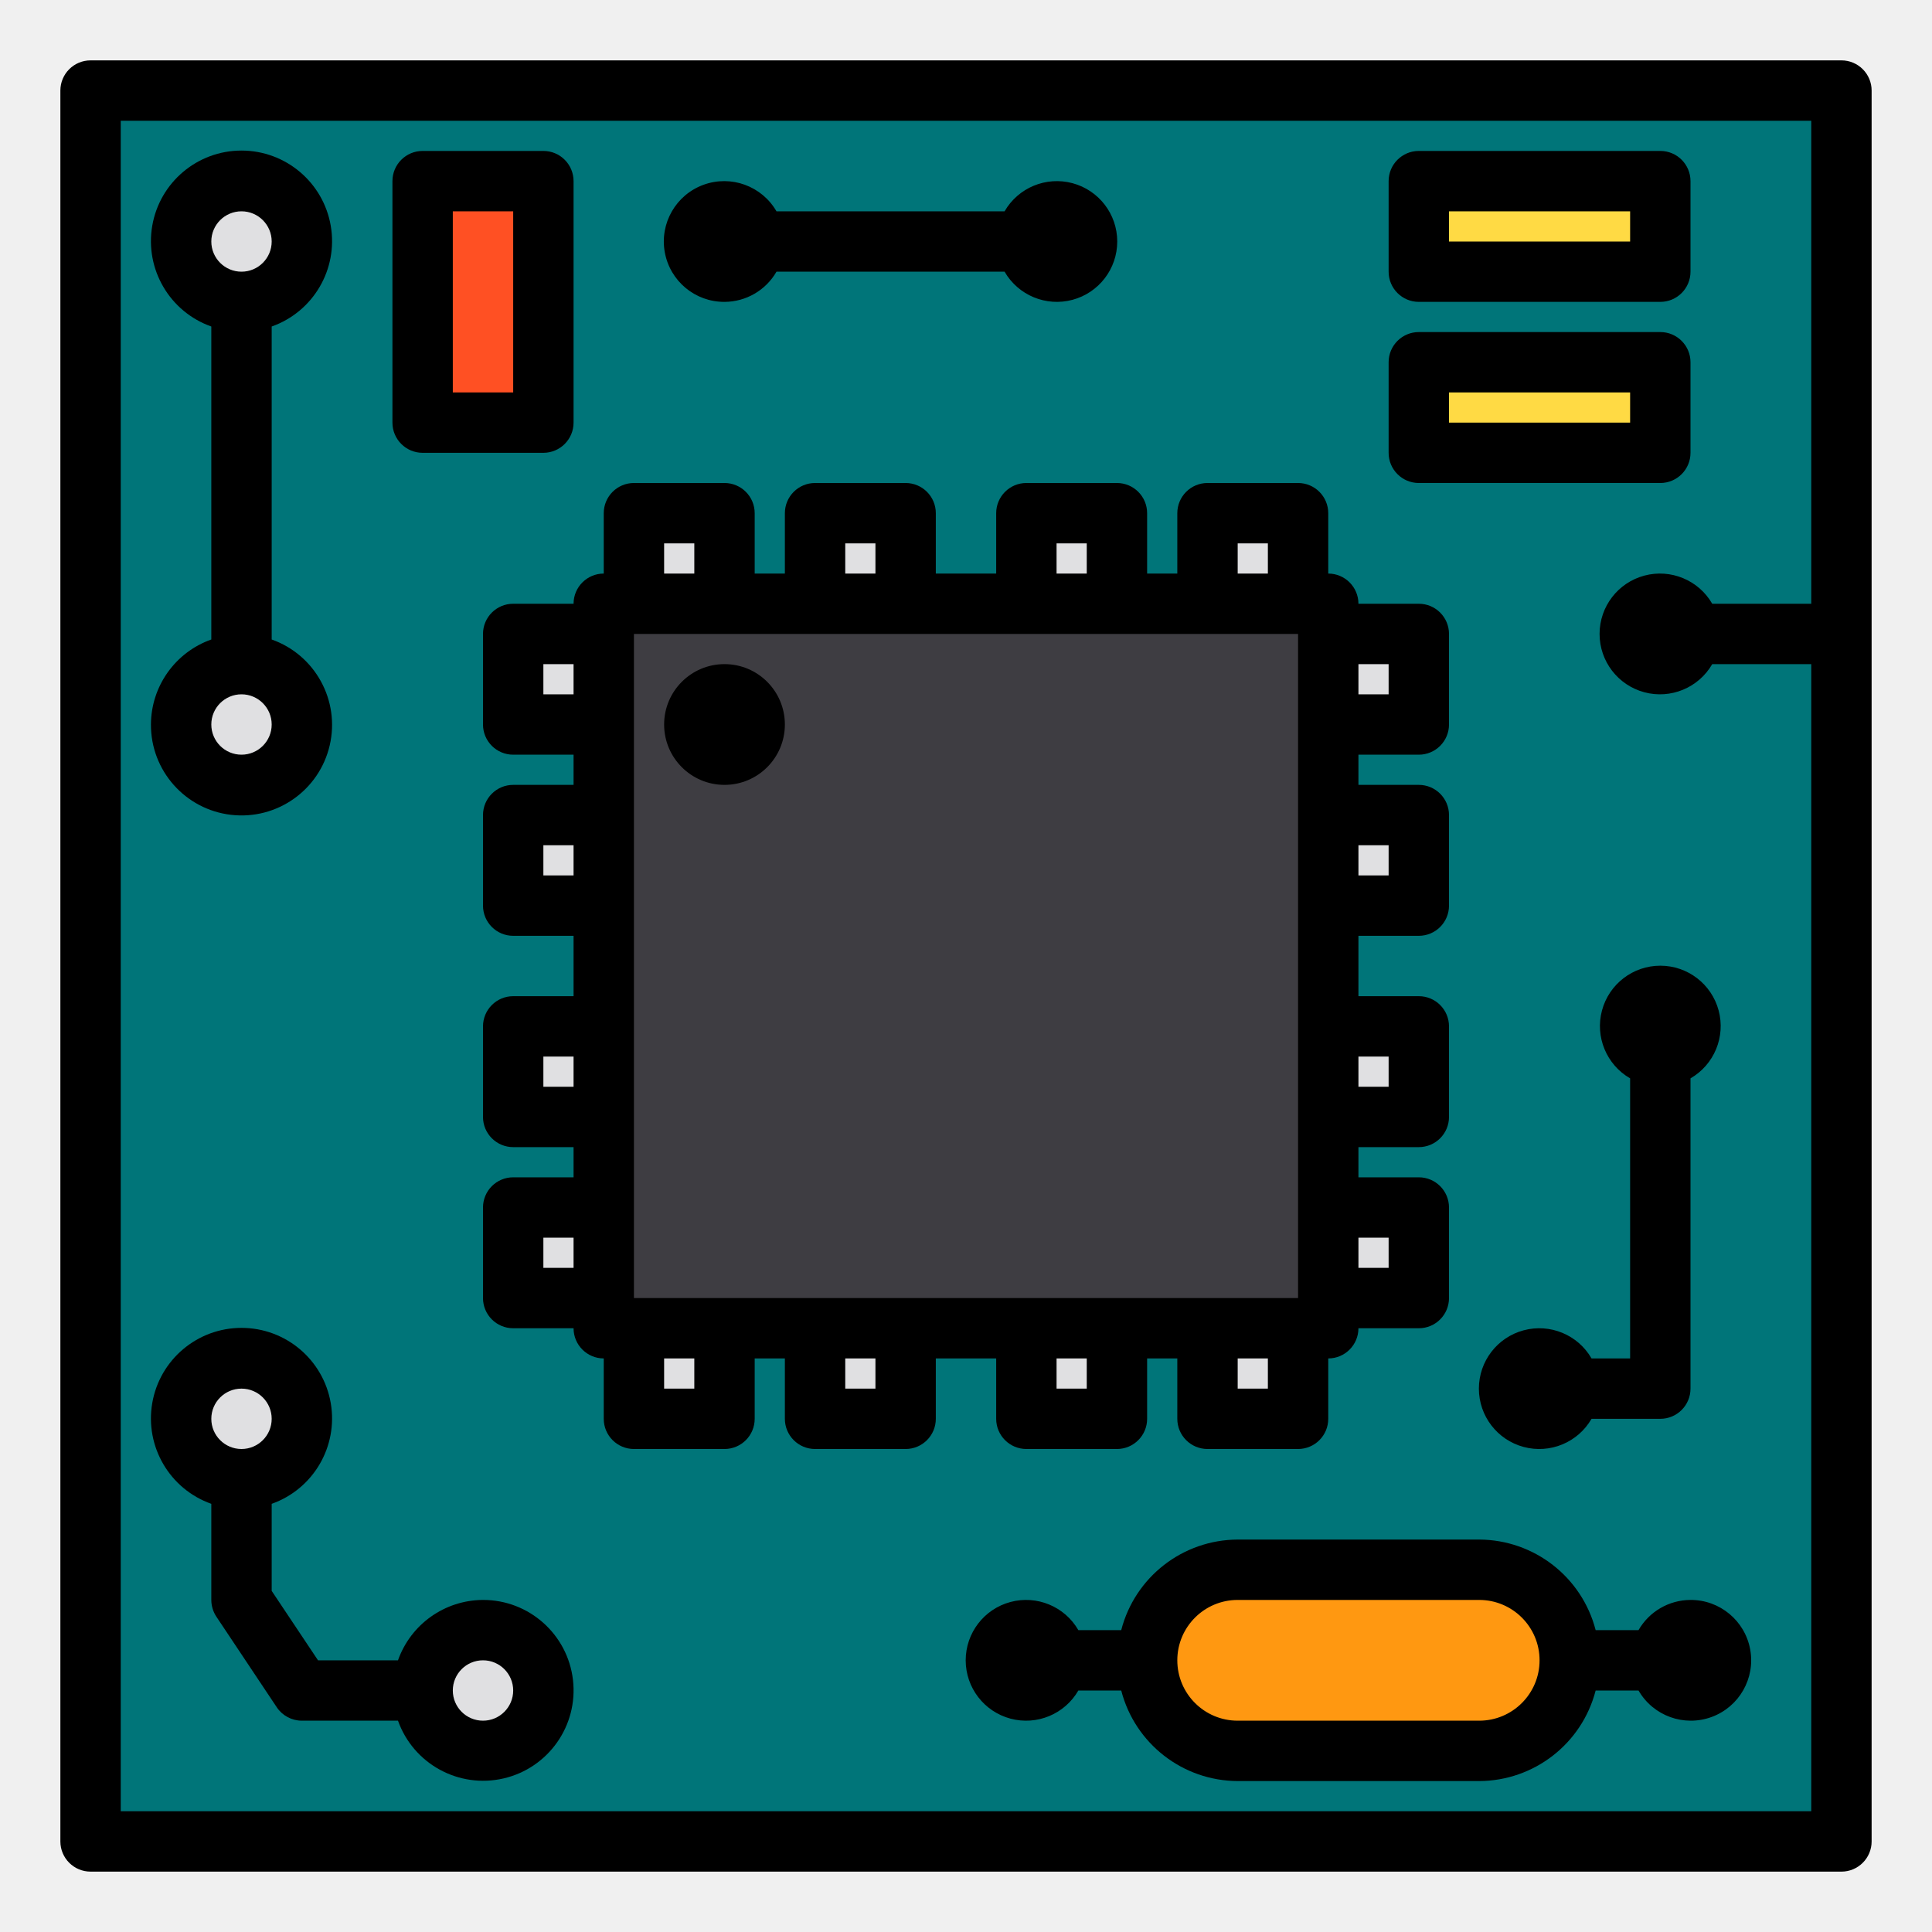
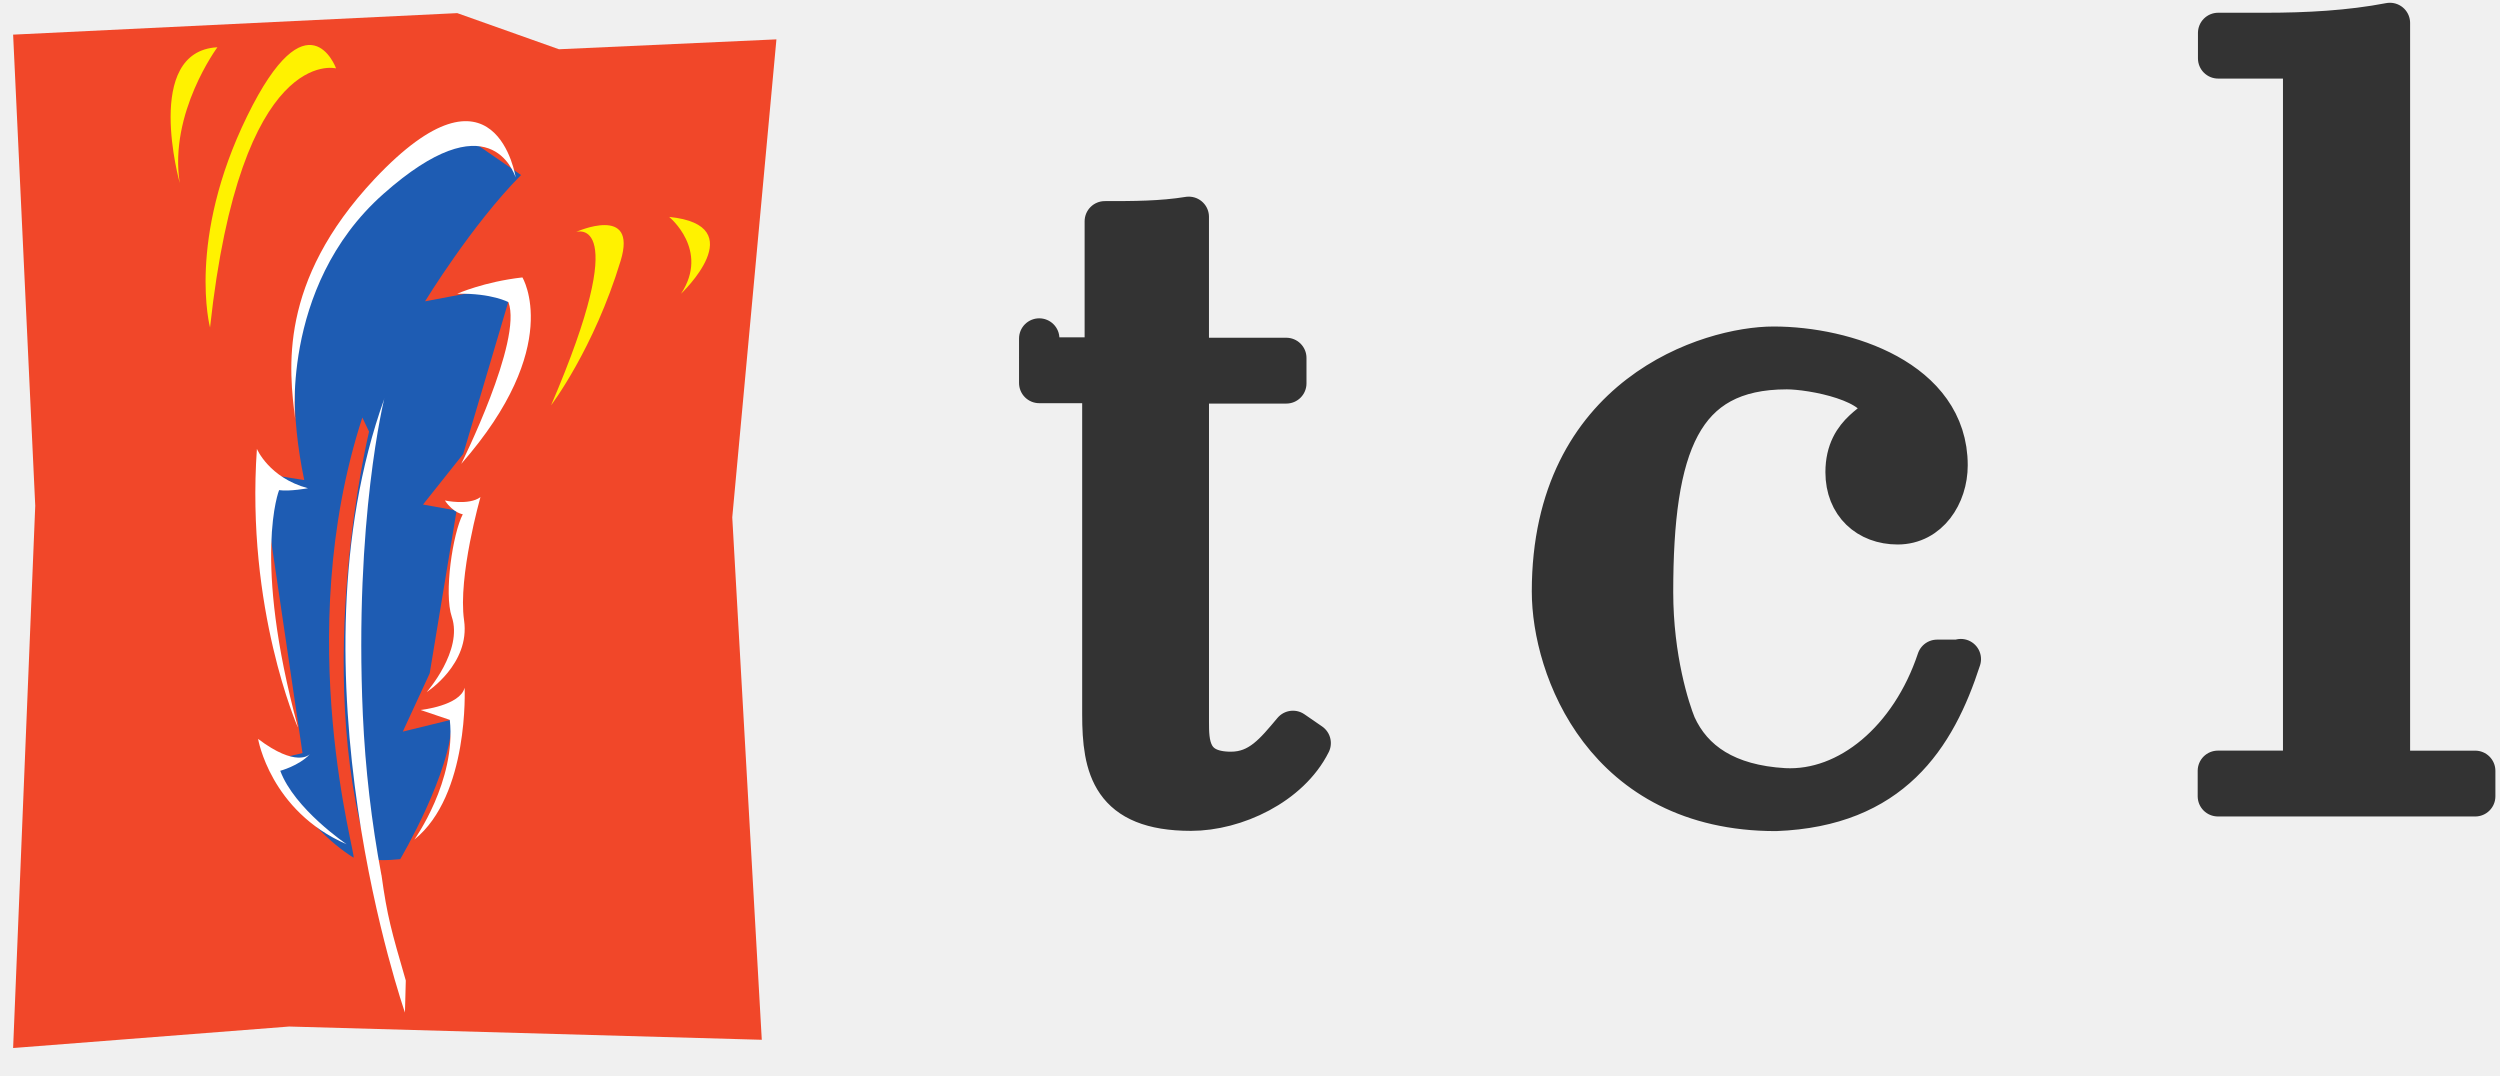
- <svg xmlns="http://www.w3.org/2000/svg" height="512" viewBox="0 0 64 64" width="512">
-   <g id="Circuit-technology-electronics">
-     <path d="m3 3h58v58h-58z" fill="#007579" />
-     <path d="m17 34h3v3h-3z" fill="#78b9eb" />
-     <path d="m17 21h3v3h-3z" fill="#78b9eb" />
-     <path d="m17 27h3v3h-3z" fill="#78b9eb" />
-     <path d="m17 40h3v3h-3z" fill="#78b9eb" />
-     <circle cx="16" cy="56" fill="#e0e0e2" r="2" />
-     <circle cx="8" cy="47" fill="#e0e0e2" r="2" />
-     <path d="m44 34h3v3h-3z" fill="#78b9eb" />
-     <path d="m44 40h3v3h-3z" fill="#78b9eb" />
-     <path d="m44 27h3v3h-3z" fill="#78b9eb" />
-     <path d="m44 21h3v3h-3z" fill="#78b9eb" />
-     <path d="m49 52a3 3 0 0 1 0 6h-8a3 3 0 0 1 0-6z" fill="#ff9811" />
-     <path d="m34 17h3v3h-3z" fill="#78b9eb" />
-     <path d="m40 17h3v3h-3z" fill="#78b9eb" />
-     <path d="m27 17h3v3h-3z" fill="#78b9eb" />
-     <path d="m21 17h3v3h-3z" fill="#78b9eb" />
-     <circle cx="8" cy="24" fill="#e0e0e2" r="2" />
-     <circle cx="8" cy="8" fill="#e0e0e2" r="2" />
-     <path d="m14 6h4v8h-4z" fill="#ff5023" />
-     <path d="m47 6h8v3h-8z" fill="#ffda44" />
-     <path d="m47 12h8v3h-8z" fill="#ffda44" />
-     <path d="m20 20h24v24h-24z" fill="#3e3d42" />
-     <g fill="#e0e0e2">
-       <path d="m21 17h3v3h-3z" />
-       <path d="m27 17h3v3h-3z" />
-       <path d="m34 17h3v3h-3z" />
-       <path d="m40 17h3v3h-3z" />
-       <path d="m44 21h3v3h-3z" />
-       <path d="m44 27h3v3h-3z" />
-       <path d="m44 34h3v3h-3z" />
-       <path d="m44 40h3v3h-3z" />
-       <path d="m34 44h3v3h-3z" />
-       <path d="m40 44h3v3h-3z" />
-       <path d="m27 44h3v3h-3z" />
-       <path d="m21 44h3v3h-3z" />
-       <path d="m17 40h3v3h-3z" />
-       <path d="m17 34h3v3h-3z" />
-       <path d="m17 27h3v3h-3z" />
-       <path d="m17 21h3v3h-3z" />
+ <svg xmlns="http://www.w3.org/2000/svg" xmlns:xlink="http://www.w3.org/1999/xlink" viewBox="0 0 95.27 41" fill="#fff" fill-rule="evenodd" stroke="#000" stroke-linecap="round" stroke-linejoin="round">
+   <use xlink:href="#A" x=".5" y=".5" />
+   <symbol id="A" overflow="visible">
+     <g stroke="none" fill-rule="nonzero">
+       <path d="M10.552 38.62l17.978.504-1.125-19.908L29.088 1l-8.288.377L16.925 0 0 .82.843 18.775 0 39.438l10.534-.82" fill="#f14729" />
+       <path d="M16.728 26.92l-1.878.46 1.025-2.22 1.025-6.203-1.28-.23 1.532-1.926 1.912-6.453-3.365.634s1.775-2.913 3.657-4.812l-2.462-1.696s-7.934 3.135-5.8 13.32l-1.64-.257L11.028 28.2l-1.33.306s1.375 2.494 3.27 3.675c.175.108-2.4-8.346.34-16.77l.256.537s-2.175 8.98 0 16.234c0 0 .1.172 1.188.058 0 0 1.97-3.33 1.97-5.34" fill="#1e5cb3" />
+       <path d="M14.148 14.676s-1.153 4.608-.82 12.078a43.94 43.94 0 0 0 .706 6.087h.003c.217 1.57.375 2.125.927 4.025l-.032 1.22s-4.53-12.974-.784-23.4m2.78-3.994s1.02-.455 2.48-.62c0 0 1.596 2.625-2.332 7.106 0 0 2.344-4.694 1.8-6.162 0 0-.62-.345-1.937-.323m-.483 7.88s.915.2 1.354-.13c0 0-.865 3.03-.625 4.696s-1.425 2.735-1.425 2.735 1.394-1.582.956-2.87c-.304-.894.038-3.18.42-3.906 0 0-.358-.045-.68-.523m-.92 7.98s1.5-.163 1.67-.848c0 0 .185 4.098-1.915 5.788 0 0 1.602-2.242 1.35-4.562l-1.106-.375m-4.25 1.7s-.5.5-1.95-.6c0 0 .466 2.754 3.375 4.015 0 0-1.992-1.346-2.53-2.8 0 0 .704-.187 1.12-.622m-.455-1.045s-1.98-4.505-1.555-10.6c0 0 .463 1.103 1.946 1.5 0 0-.7.13-1.1.072 0 0-1.035 2.57.716 9.03m8.3-20.94s-.74-4.875-5.38.055c-3.692 3.935-3.252 7.278-3.025 9.14.057.478-.687-4.98 3.36-8.57s4.96-.837 5.046-.627" />
+       <path d="M12.302 2.105s-3.625-.933-4.798 9.875c0 0-.894-3.34 1.418-8.062s3.38-1.825 3.38-1.825M7.786 1.3S5.93 3.806 6.35 6.473c0 0-1.407-5.02 1.435-5.172M21.45 8.34s2.195-.725-.948 6.602c0 0 1.628-2.14 2.65-5.506.658-2.16-1.702-1.096-1.702-1.096M25 7.766s1.55 1.26.453 2.927c0 0 2.76-2.603-.453-2.927" fill="#fff200" />
    </g>
-     <circle cx="24" cy="24" fill="#ff5023" r="1" />
-     <path d="m61 2h-58a1 1 0 0 0 -1 1v58a1 1 0 0 0 1 1h58a1 1 0 0 0 1-1v-58a1 1 0 0 0 -1-1zm-1 18h-3.28a2 2 0 1 0 0 2h3.28v38h-56v-56h56z" />
-     <path d="m47 25a1 1 0 0 0 1-1v-3a1 1 0 0 0 -1-1h-2a1 1 0 0 0 -1-1v-2a1 1 0 0 0 -1-1h-3a1 1 0 0 0 -1 1v2h-1v-2a1 1 0 0 0 -1-1h-3a1 1 0 0 0 -1 1v2h-2v-2a1 1 0 0 0 -1-1h-3a1 1 0 0 0 -1 1v2h-1v-2a1 1 0 0 0 -1-1h-3a1 1 0 0 0 -1 1v2a1 1 0 0 0 -1 1h-2a1 1 0 0 0 -1 1v3a1 1 0 0 0 1 1h2v1h-2a1 1 0 0 0 -1 1v3a1 1 0 0 0 1 1h2v2h-2a1 1 0 0 0 -1 1v3a1 1 0 0 0 1 1h2v1h-2a1 1 0 0 0 -1 1v3a1 1 0 0 0 1 1h2a1 1 0 0 0 1 1v2a1 1 0 0 0 1 1h3a1 1 0 0 0 1-1v-2h1v2a1 1 0 0 0 1 1h3a1 1 0 0 0 1-1v-2h2v2a1 1 0 0 0 1 1h3a1 1 0 0 0 1-1v-2h1v2a1 1 0 0 0 1 1h3a1 1 0 0 0 1-1v-2a1 1 0 0 0 1-1h2a1 1 0 0 0 1-1v-3a1 1 0 0 0 -1-1h-2v-1h2a1 1 0 0 0 1-1v-3a1 1 0 0 0 -1-1h-2v-2h2a1 1 0 0 0 1-1v-3a1 1 0 0 0 -1-1h-2v-1zm-2-3h1v1h-1zm-26 20h-1v-1h1zm0-6h-1v-1h1zm0-7h-1v-1h1zm0-6h-1v-1h1zm22-5h1v1h-1zm-6 0h1v1h-1zm-7 0h1v1h-1zm-6 0h1v1h-1zm1 28h-1v-1h1zm6 0h-1v-1h1zm7 0h-1v-1h1zm6 0h-1v-1h1zm1-3h-22v-22h22zm3-2v1h-1v-1zm0-6v1h-1v-1zm0-7v1h-1v-1z" />
-     <circle cx="24" cy="24" r="2" />
-     <path d="m47 10h8a1 1 0 0 0 1-1v-3a1 1 0 0 0 -1-1h-8a1 1 0 0 0 -1 1v3a1 1 0 0 0 1 1zm1-3h6v1h-6z" />
-     <path d="m47 16h8a1 1 0 0 0 1-1v-3a1 1 0 0 0 -1-1h-8a1 1 0 0 0 -1 1v3a1 1 0 0 0 1 1zm1-3h6v1h-6z" />
-     <path d="m5 24a3 3 0 1 0 4-2.816v-10.368a3 3 0 1 0 -2 0v10.368a3 3 0 0 0 -2 2.816zm3 1a1 1 0 1 1 1-1 1 1 0 0 1 -1 1zm0-18a1 1 0 1 1 -1 1 1 1 0 0 1 1-1z" />
-     <path d="m16 53a3 3 0 0 0 -2.816 2h-2.649l-1.535-2.3v-2.884a3 3 0 1 0 -2 0v3.184a1.006 1.006 0 0 0 .168.555l2 3a1 1 0 0 0 .832.445h3.184a2.995 2.995 0 1 0 2.816-4zm-8-7a1 1 0 1 1 -1 1 1 1 0 0 1 1-1zm8 11a1 1 0 1 1 1-1 1 1 0 0 1 -1 1z" />
-     <path d="m56 53a1.993 1.993 0 0 0 -1.722 1h-1.42a4 4 0 0 0 -3.858-3h-8a4 4 0 0 0 -3.858 3h-1.42a2 2 0 1 0 0 2h1.42a4 4 0 0 0 3.858 3h8a4 4 0 0 0 3.858-3h1.42a2 2 0 1 0 1.722-3zm-7 4h-8a2 2 0 0 1 0-4h8a2 2 0 0 1 0 4z" />
-     <path d="m54 35.722v9.278h-1.278a2 2 0 1 0 0 2h2.278a1 1 0 0 0 1-1v-10.278a2 2 0 1 0 -2 0z" />
-     <path d="m14 15h4a1 1 0 0 0 1-1v-8a1 1 0 0 0 -1-1h-4a1 1 0 0 0 -1 1v8a1 1 0 0 0 1 1zm1-8h2v6h-2z" />
-     <path d="m24 10a1.993 1.993 0 0 0 1.722-1h7.556a2 2 0 1 0 0-2h-7.556a2 2 0 1 0 -1.722 3z" />
-   </g>
+     <path d="M39.102 13.125h2.5V7.933c1.098 0 2.153 0 3.2-.17v5.377h3.716v.97h-3.715v12.905c0 .76 0 1.9 1.604 1.9 1.1 0 1.688-.76 2.365-1.562l.675.465c-.802 1.605-2.87 2.575-4.56 2.575-3.04 0-3.378-1.646-3.378-3.672V14.095h-2.406V12.4m35.12 12.218c-.97 2.997-2.66 5.615-7.05 5.784-6.544 0-8.53-5.446-8.53-8.36 0-7.515 6.037-9.33 8.444-9.33 2.744 0 6.63 1.266 6.63 4.518 0 1.14-.718 2.25-1.9 2.25-1.14 0-1.985-.76-1.985-1.984 0-1.646 1.35-1.858 1.35-2.323 0-1.14-2.66-1.605-3.588-1.605-4.053 0-5.1 2.955-5.1 8.5 0 2.534.632 4.475.875 5.067.632 1.393 1.942 2.28 4.125 2.406 2.45.125 4.813-1.858 5.825-4.897h.875m9.825 5.2v-.97h3.25V1.725h-3.24v-.97h1.816c1.563 0 3.2-.085 4.73-.38v28.5h3.25v.97h-9.796" stroke="#333" fill="#333" fill-rule="nonzero" stroke-width="1.539" />
+   </symbol>
</svg>
